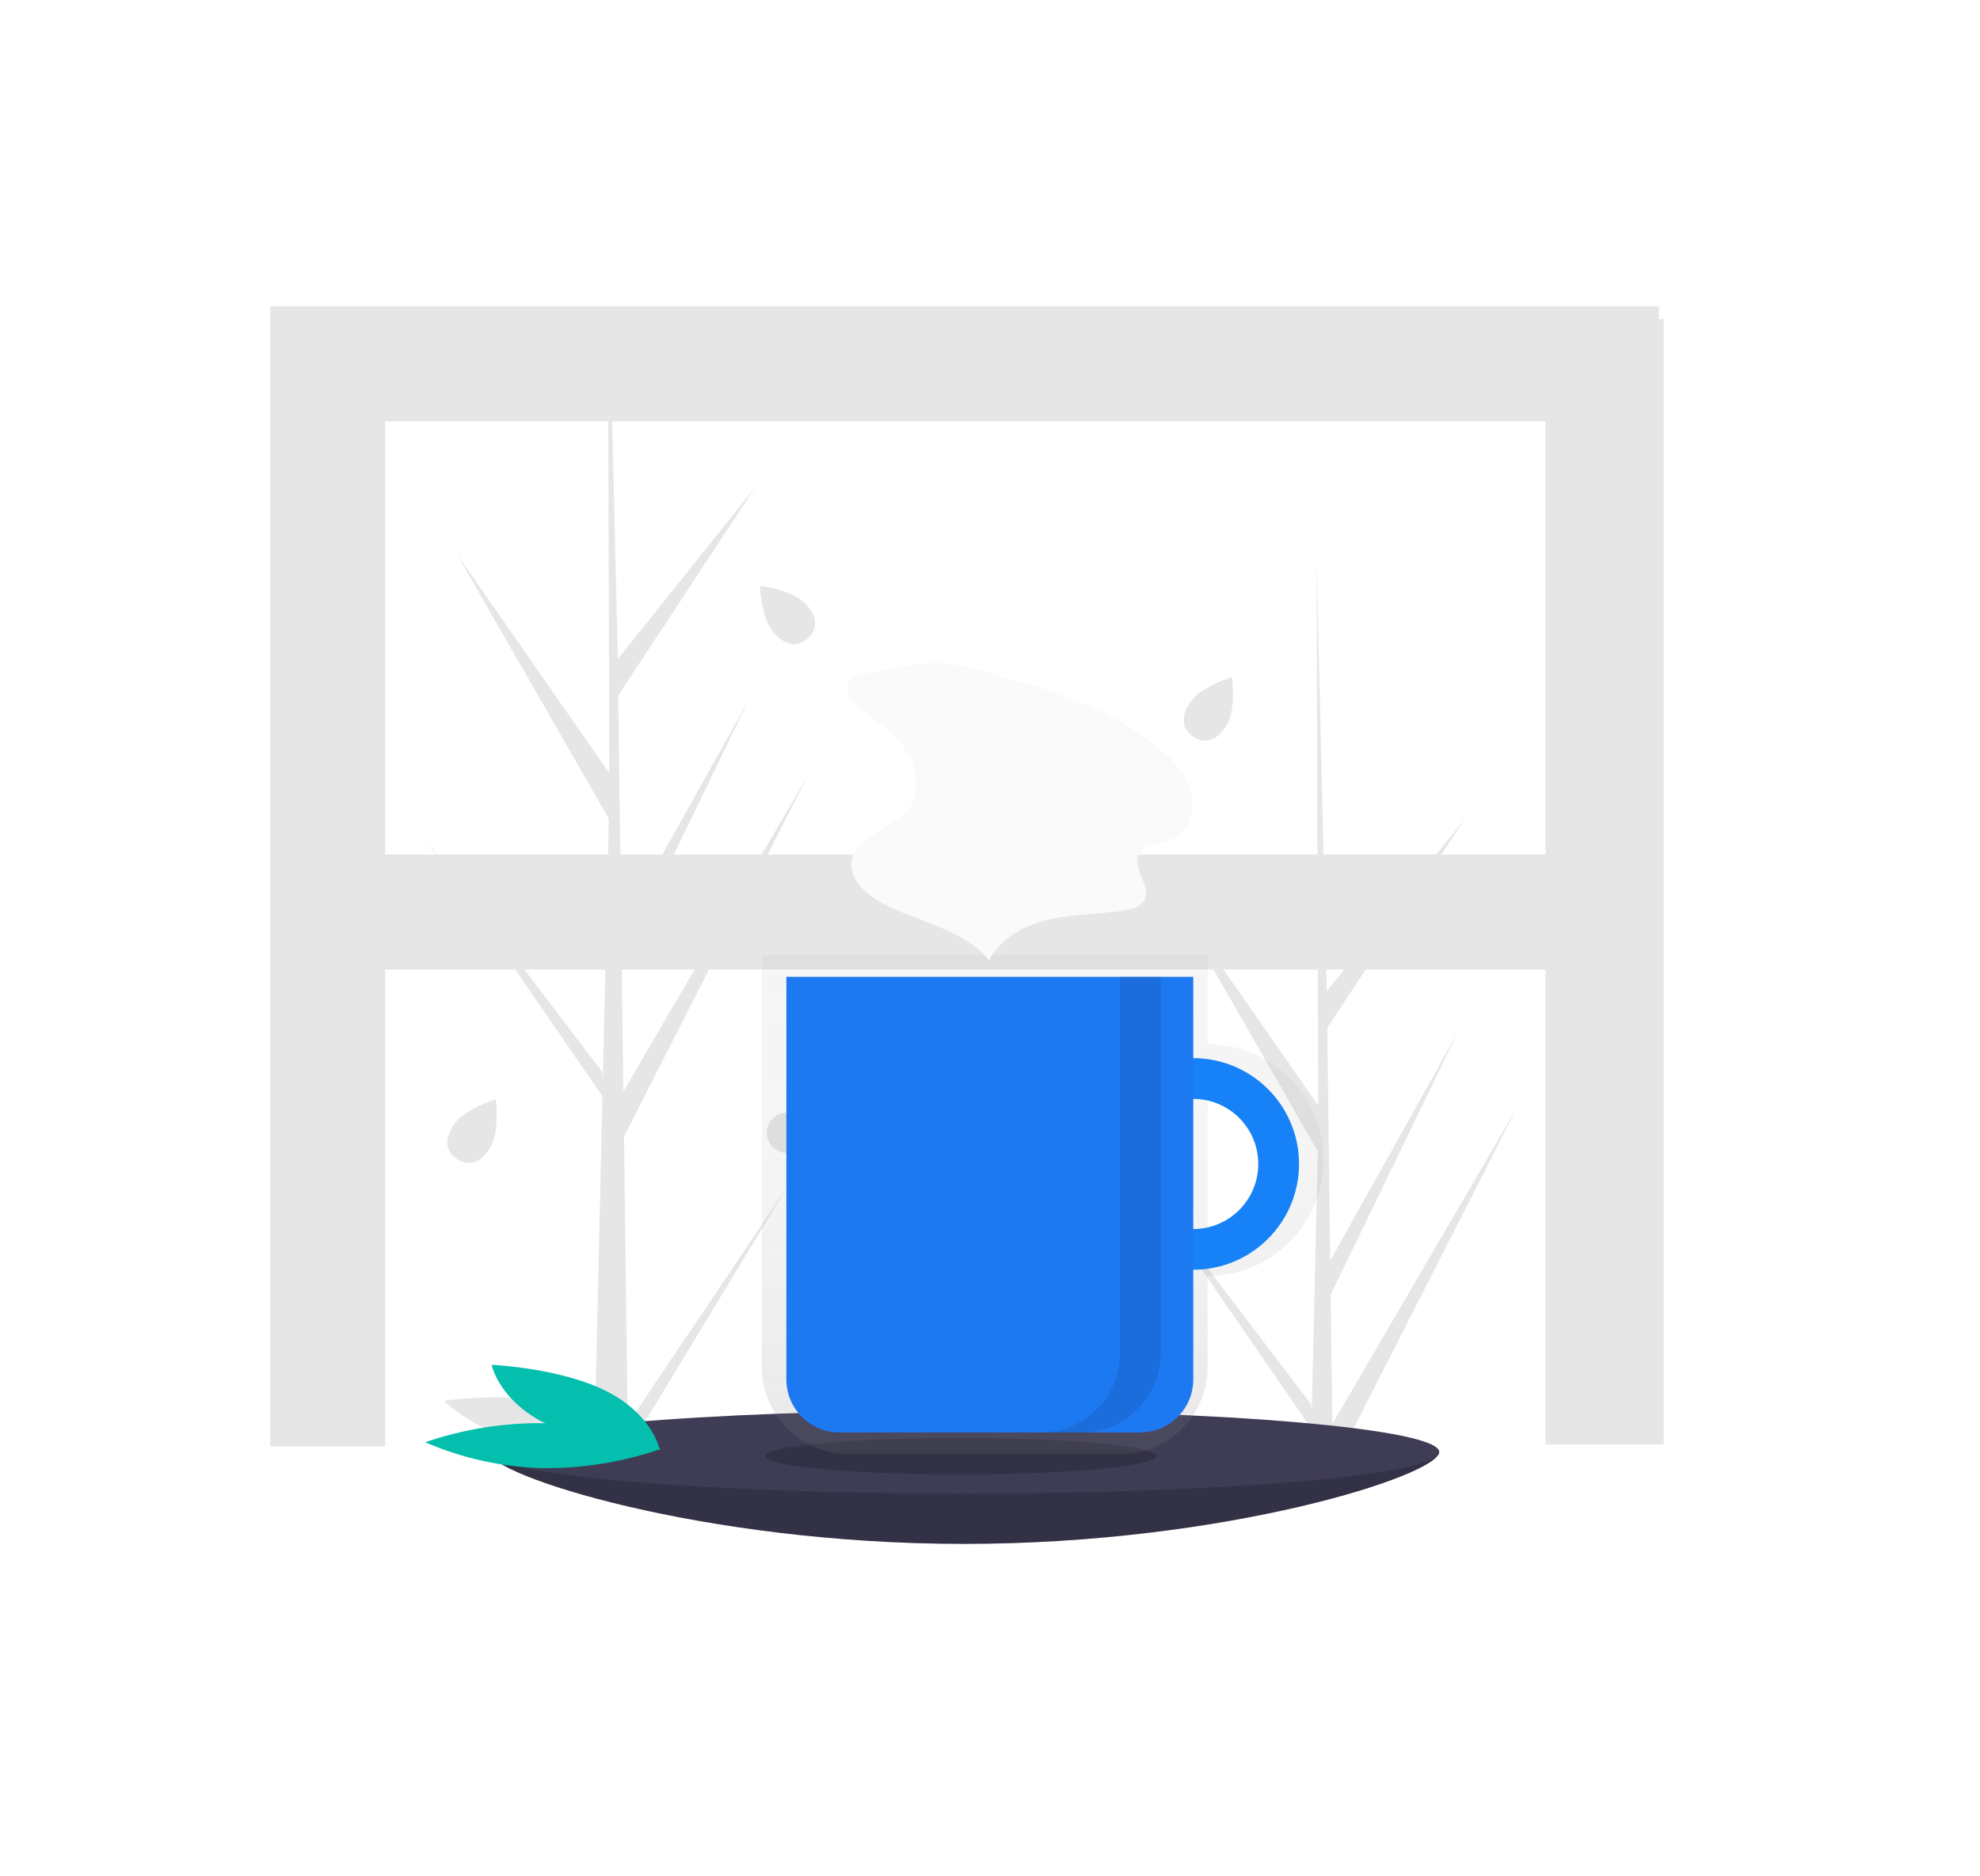
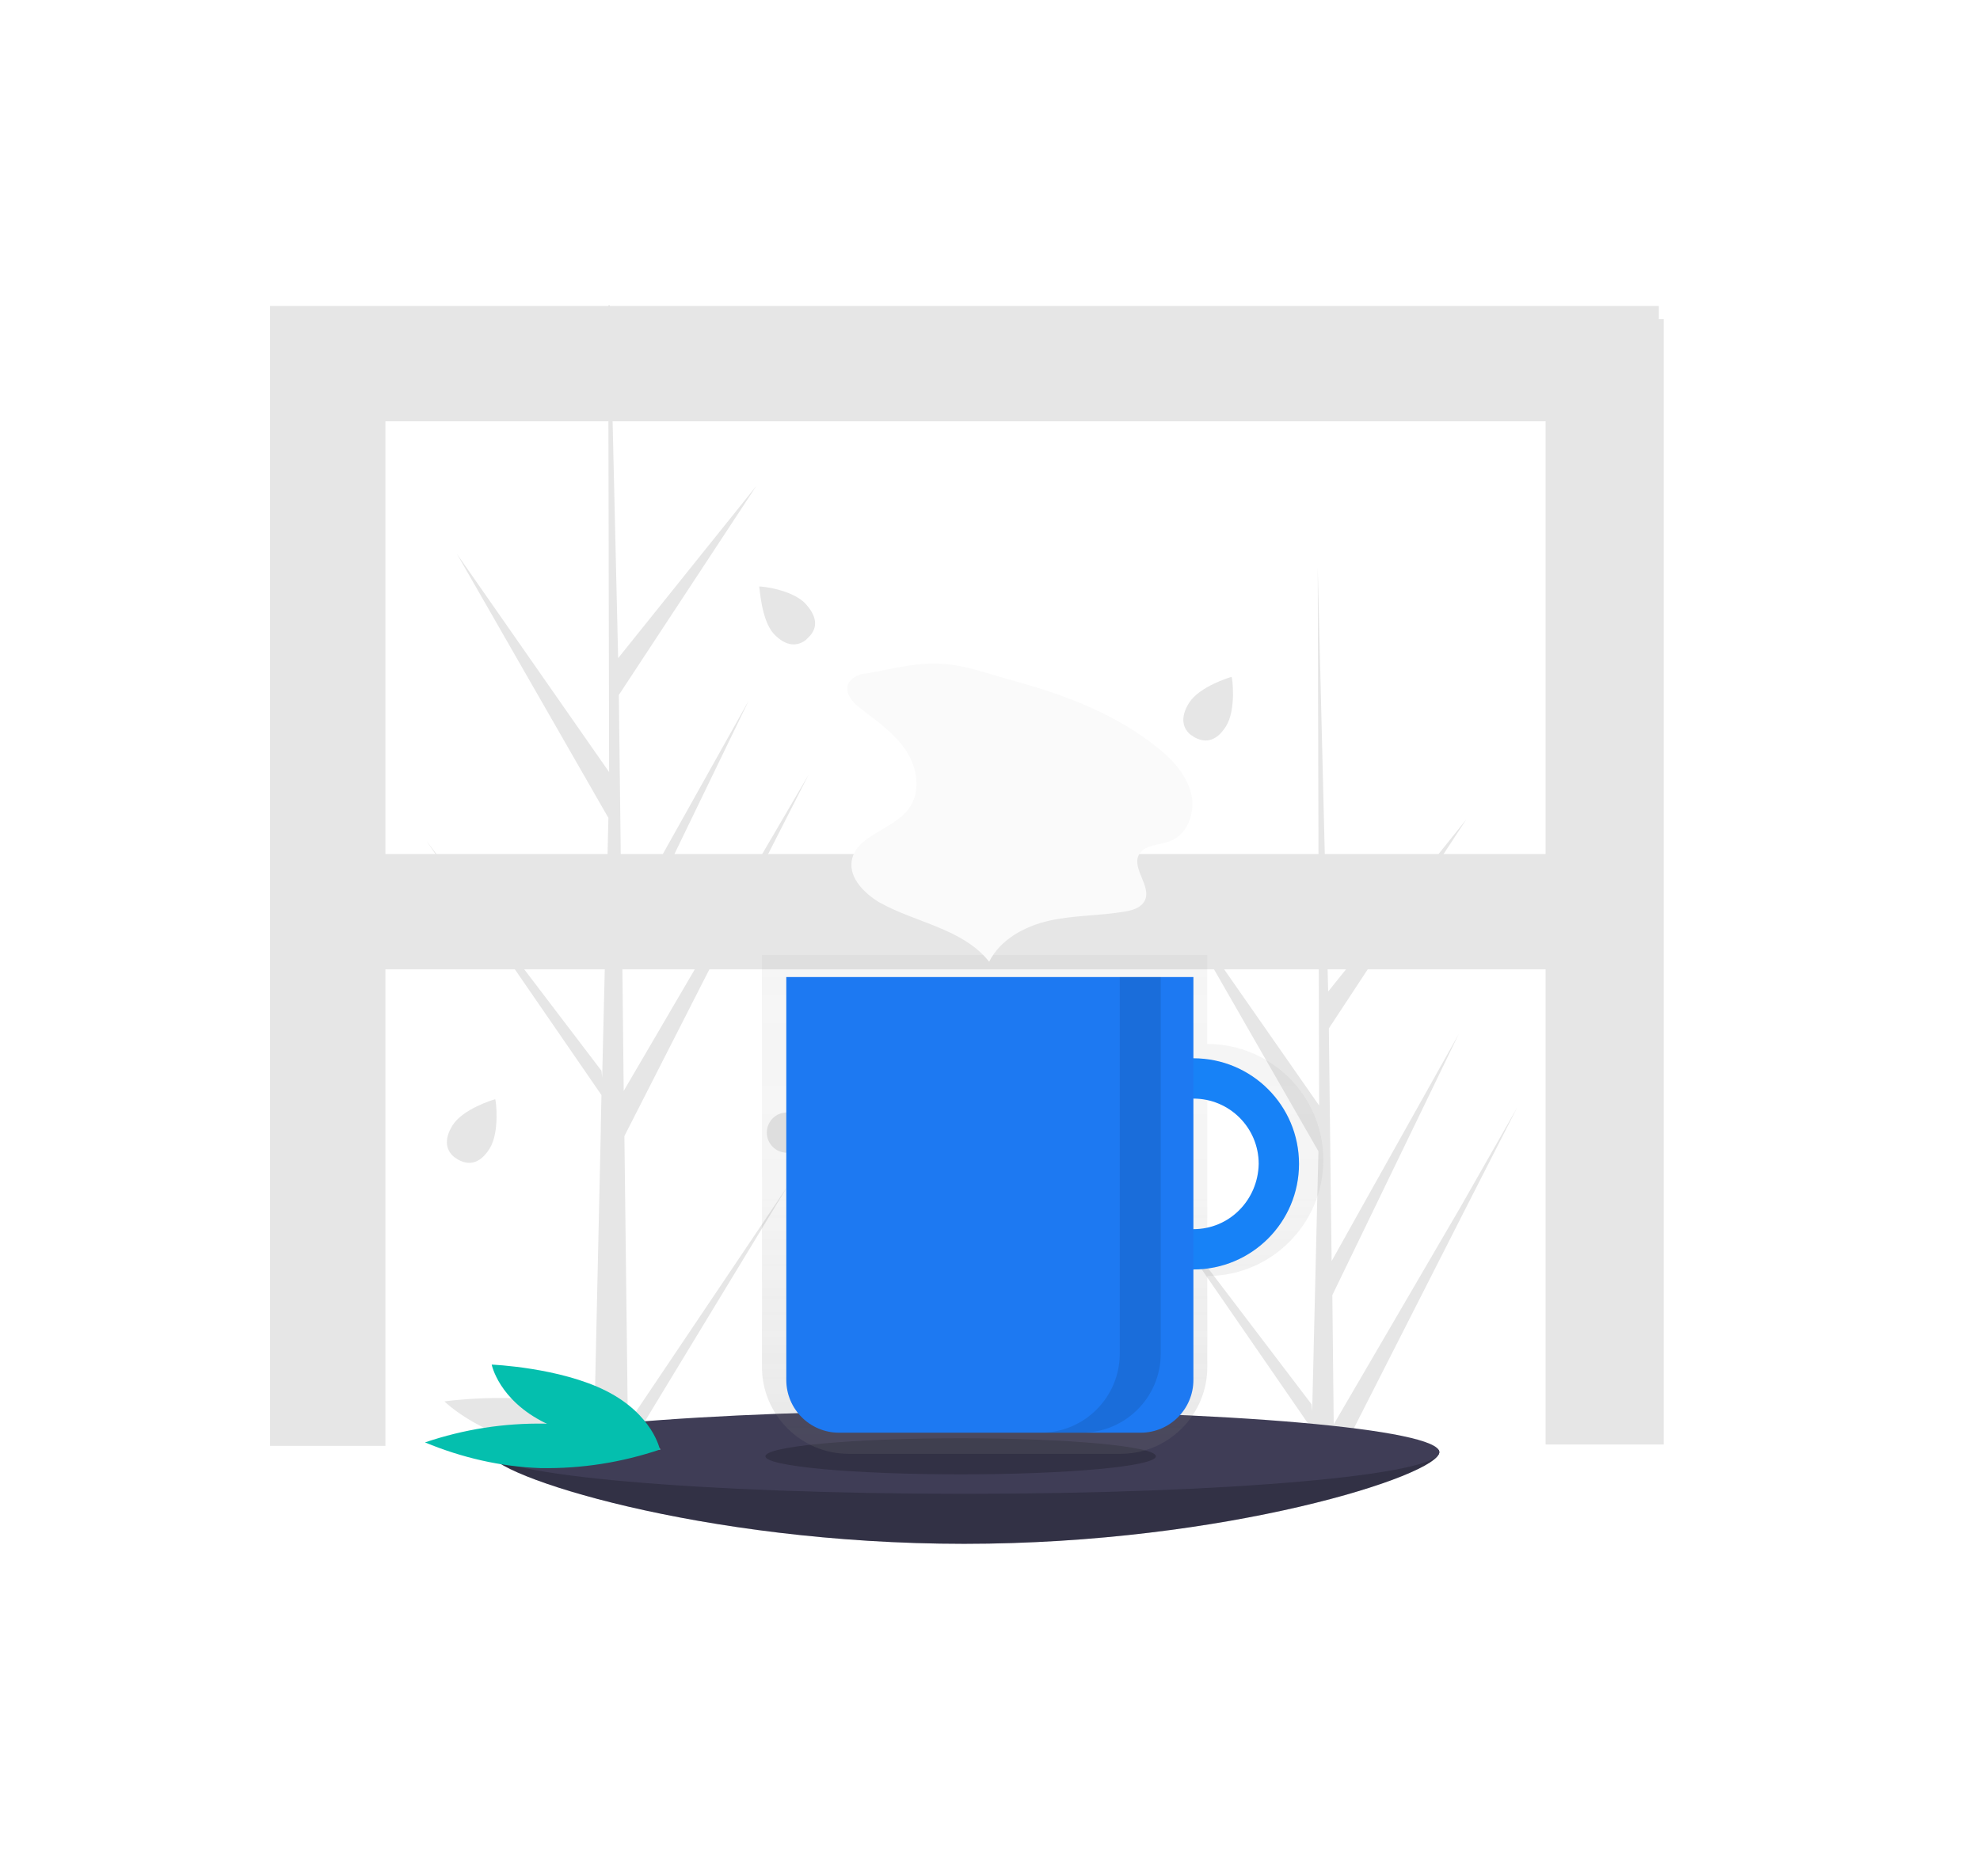
<svg xmlns="http://www.w3.org/2000/svg" version="1.1" id="Capa_1" x="0px" y="0px" viewBox="0 0 285 270" style="enable-background:new 0 0 285 270;" xml:space="preserve">
  <style type="text/css">
	.st0{fill:#E6E6E6;}
	.st1{fill:#3F3D56;}
	.st2{opacity:0.2;enable-background:new    ;}
	.st3{fill:#04BFAE;}
	.st4{opacity:0.7;}
	.st5{fill:url(#Trazado_75_1_);}
	.st6{fill:#197BFF;}
	.st7{opacity:0.1;fill:#04BFAE;enable-background:new    ;}
	.st8{fill:#1D79F2;}
	.st9{opacity:0.1;enable-background:new    ;}
	.st10{fill:#FAFAFA;}
</style>
  <g id="Grupo_63" transform="translate(-290.425 -1279.154)">
-     <path id="Trazado_90" class="st0" d="M403.8,1449.92l-22.98,37.93l0.05,3.85c-1.68,0.01-3.35-0.01-4.99-0.08l1.14-49.53l-0.03-0.38   l0.04-0.07l0.11-4.68l-25.22-36.61l25.19,33.11l0.09,0.99l0.86-37.42l-21.78-37.96l21.85,31.38l-0.15-50.61l-0.05-16.57h0.22   l0.39,16.57l0.81,34.18l19.85-24.82l-19.79,30.08l0.43,33.47l18.27-32.67l-18.2,37.59l0.24,18.61l26.57-45.51l-26.48,52l0.54,41.39   L403.8,1449.92z" />
-     <path id="Trazado_91" class="st0" d="M508.76,1438.64l-7.27,14.28l-18.22,35.77h-4.18l0.09-3.87l-21.97-31.9l-3.25-4.72l3.59,4.72   l21.6,28.39l0.09,0.99l0.68-29.38l0.18-8.04l-21.78-37.96l21.85,31.38l-0.23-77.53v-0.26l0.01,0.26l1.45,61.1l19.85-24.82   l-19.78,30.09l0.33,25.78l0.1,7.7l4.3-7.7l13.96-24.97l-12.09,24.97l-6.11,12.62l0.24,18.61l18.23-31.23L508.76,1438.64z" />
-     <path id="Trazado_92" class="st1" d="M497.58,1488.18c0,3.31-30.61,13.23-68.38,13.23s-68.38-9.93-68.38-13.23   s30.61,1.26,68.38,1.26S497.58,1484.87,497.58,1488.18z" />
-     <path id="Trazado_93" class="st2" d="M497.58,1488.18c0,3.31-30.61,13.23-68.38,13.23s-68.38-9.93-68.38-13.23   s30.61,1.26,68.38,1.26S497.58,1484.87,497.58,1488.18z" />
-     <ellipse id="Elipse_17" class="st1" cx="429.2" cy="1488.18" rx="68.38" ry="5.99" />
-     <ellipse id="Elipse_18" class="st2" cx="428.68" cy="1488.78" rx="28.14" ry="2.63" />
-     <ellipse id="Elipse_19" class="st0" cx="403.69" cy="1442.23" rx="2.89" ry="2.89" />
-     <ellipse id="Elipse_20" class="st0" cx="456.82" cy="1453.01" rx="2.89" ry="2.89" />
-     <ellipse id="Elipse_21" class="st0" cx="442.35" cy="1468.27" rx="2.1" ry="2.1" />
-     <path id="Trazado_98" class="st0" d="M367.35,1487.26c8.59,1.92,18.07,0.5,18.07,0.5s-4.45-4.52-13.04-6.44s-18.07-0.5-18.07-0.5   S358.76,1485.35,367.35,1487.26z" />
-     <path id="Trazado_99" class="st3" d="M368.2,1490.5c5.88,0.1,11.73-0.83,17.29-2.74c-5.24-2.27-10.87-3.53-16.58-3.72   c-5.88-0.1-11.73,0.83-17.29,2.74C356.86,1489.04,362.49,1490.31,368.2,1490.5z" />
-     <path id="Trazado_100" class="st3" d="M368.86,1484.04c6.68,3.37,16.52,3.79,16.52,3.79s-0.99-5.04-7.67-8.41   c-6.68-3.37-16.52-3.79-16.52-3.79S362.18,1480.67,368.86,1484.04z" />
-     <path id="Trazado_101" class="st0" d="M529.2,1339.83v-16.57H329.32v164.11h16.57v-68.64H529.2v-16.57H345.89v-62.33H529.2z" />
-     <rect id="Rectángulo_26" x="512.89" y="1325.1" class="st0" width="17" height="162" />
-     <path id="Trazado_103" class="st0" d="M360.91,1444.5c-1.53,2.37-3.23,2.45-4.67,1.52l-0.1-0.07c-0.07-0.04-0.13-0.09-0.19-0.14   c-1.23-0.95-1.67-2.47-0.26-4.67c1.47-2.28,5.74-3.6,6.06-3.7l0,0l0.02-0.01C361.78,1437.44,362.44,1442.13,360.91,1444.5z" />
-     <path id="Trazado_104" class="st0" d="M466.9,1383.7c-1.53,2.37-3.23,2.45-4.67,1.52l-0.1-0.07c-0.07-0.04-0.13-0.09-0.19-0.14   c-1.23-0.95-1.67-2.47-0.26-4.67c1.47-2.28,5.74-3.6,6.06-3.7l0,0l0.02-0.01C467.76,1376.64,468.43,1381.33,466.9,1383.7z" />
-     <path id="Trazado_105" class="st0" d="M406.42,1366.11c1.91,2.07,1.56,3.74,0.3,4.9l-0.09,0.08c-0.06,0.05-0.12,0.1-0.18,0.15   c-1.23,0.95-2.81,1-4.59-0.93c-1.84-2-2.05-6.46-2.06-6.79l0,0v-0.02C399.81,1363.5,404.51,1364.04,406.42,1366.11z" />
+     <path id="Trazado_90" class="st0" d="M403.8,1449.9l-23,37.9l0,3.8c-1.7,0-3.4,0-5-0.1l1.1-49.5l0-0.4l0-0.1l0.1-4.7l-25.2-36.6   l25.2,33.1l0.1,1l0.9-37.4l-21.8-38l21.9,31.4l-0.1-50.6l0-16.6h0.2l0.4,16.6l0.8,34.2l19.9-24.8l-19.8,30.1l0.4,33.5l18.3-32.7   l-18.2,37.6l0.2,18.6l26.6-45.5l-26.5,52l0.5,41.4L403.8,1449.9z" />
+     <path id="Trazado_91" class="st0" d="M508.8,1438.6l-7.3,14.3l-18.2,35.8h-4.2l0.1-3.9l-22-31.9l-3.2-4.7l3.6,4.7l21.6,28.4l0.1,1   l0.7-29.4l0.2-8l-21.8-38l21.9,31.4l-0.2-77.5v-0.3l0,0.3l1.5,61.1l19.9-24.8l-19.8,30.1l0.3,25.8l0.1,7.7l4.3-7.7l14-25l-12.1,25   l-6.1,12.6l0.2,18.6l18.2-31.2L508.8,1438.6z" />
+     <path id="Trazado_92" class="st1" d="M497.6,1488.2c0,3.3-30.6,13.2-68.4,13.2s-68.4-9.9-68.4-13.2s30.6,1.3,68.4,1.3   S497.6,1484.9,497.6,1488.2z" />
+     <path id="Trazado_93" class="st2" d="M497.6,1488.2c0,3.3-30.6,13.2-68.4,13.2s-68.4-9.9-68.4-13.2s30.6,1.3,68.4,1.3   S497.6,1484.9,497.6,1488.2z" />
+     <ellipse id="Elipse_17" class="st1" cx="429.2" cy="1488.2" rx="68.4" ry="6" />
+     <ellipse id="Elipse_18" class="st2" cx="428.7" cy="1488.8" rx="28.1" ry="2.6" />
+     <ellipse id="Elipse_19" class="st0" cx="403.7" cy="1442.2" rx="2.9" ry="2.9" />
+     <ellipse id="Elipse_20" class="st0" cx="456.8" cy="1453" rx="2.9" ry="2.9" />
+     <ellipse id="Elipse_21" class="st0" cx="442.4" cy="1468.3" rx="2.1" ry="2.1" />
+     <path id="Trazado_98" class="st0" d="M367.4,1487.3c8.6,1.9,18.1,0.5,18.1,0.5s-4.5-4.5-13-6.4s-18.1-0.5-18.1-0.5   S358.8,1485.3,367.4,1487.3z" />
+     <path id="Trazado_99" class="st3" d="M368.2,1490.5c5.9,0.1,11.7-0.8,17.3-2.7c-5.2-2.3-10.9-3.5-16.6-3.7   c-5.9-0.1-11.7,0.8-17.3,2.7C356.9,1489,362.5,1490.3,368.2,1490.5z" />
+     <path id="Trazado_100" class="st3" d="M368.9,1484c6.7,3.4,16.5,3.8,16.5,3.8s-1-5-7.7-8.4c-6.7-3.4-16.5-3.8-16.5-3.8   S362.2,1480.7,368.9,1484z" />
+     <path id="Trazado_101" class="st0" d="M529.2,1339.8v-16.6H329.3v164.1h16.6v-68.6h183.3v-16.6H345.9v-62.3L529.2,1339.8   L529.2,1339.8z" />
+     <rect id="Rectángulo_26" x="512.9" y="1325.1" class="st0" width="17" height="162" />
+     <path id="Trazado_103" class="st0" d="M360.9,1444.5c-1.5,2.4-3.2,2.4-4.7,1.5l-0.1-0.1c-0.1,0-0.1-0.1-0.2-0.1   c-1.2-0.9-1.7-2.5-0.3-4.7c1.5-2.3,5.7-3.6,6.1-3.7l0,0l0,0C361.8,1437.4,362.4,1442.1,360.9,1444.5z" />
+     <path id="Trazado_104" class="st0" d="M466.9,1383.7c-1.5,2.4-3.2,2.4-4.7,1.5l-0.1-0.1c-0.1,0-0.1-0.1-0.2-0.1   c-1.2-0.9-1.7-2.5-0.3-4.7c1.5-2.3,5.7-3.6,6.1-3.7l0,0l0,0C467.8,1376.6,468.4,1381.3,466.9,1383.7z" />
+     <path id="Trazado_105" class="st0" d="M406.4,1366.1c1.9,2.1,1.6,3.7,0.3,4.9l-0.1,0.1c-0.1,0.1-0.1,0.1-0.2,0.2   c-1.2,0.9-2.8,1-4.6-0.9c-1.8-2-2-6.5-2.1-6.8l0,0v0C399.8,1363.5,404.5,1364,406.4,1366.1z" />
    <g id="Grupo_55" transform="translate(361.203 1330.504)">
      <g id="Grupo_52" transform="translate(0 42.038)" class="st4">
-         <linearGradient id="Trazado_75_1_" gradientUnits="userSpaceOnUse" x1="-75.478" y1="989.388" x2="-75.478" y2="990.388" gradientTransform="matrix(80.8255 0 0 -71.84 6179.838 71193.516)">
+         <linearGradient id="Trazado_75_1_" gradientUnits="userSpaceOnUse" x1="-299.338" y1="-522.904" x2="-299.338" y2="-523.904" gradientTransform="matrix(80.8255 0 0 71.84 24273.459 37681.387)">
          <stop offset="0" style="stop-color:#808080;stop-opacity:0.251" />
          <stop offset="0.535" style="stop-color:#808080;stop-opacity:0.122" />
          <stop offset="1" style="stop-color:#808080;stop-opacity:0.102" />
        </linearGradient>
-         <path id="Trazado_75" class="st5" d="M103.04,56.93V44.1H38.89v59.33c0,6.91,5.6,12.51,12.51,12.51h39.13     c6.91,0,12.51-5.6,12.51-12.51V90.29c9.21,0,16.68-7.47,16.68-16.68S112.25,56.93,103.04,56.93L103.04,56.93L103.04,56.93z      M103.04,83.87V63.35c5.67,0,10.26,4.59,10.26,10.26S108.71,83.87,103.04,83.87z" />
+         <path id="Trazado_75" class="st5" d="M103,56.9V44.1H38.9v59.3c0,6.9,5.6,12.5,12.5,12.5h39.1c6.9,0,12.5-5.6,12.5-12.5V90.3     c9.2,0,16.7-7.5,16.7-16.7S112.2,56.9,103,56.9L103,56.9L103,56.9z M103,83.9V63.3c5.7,0,10.3,4.6,10.3,10.3S108.7,83.9,103,83.9     z" />
      </g>
-       <path id="Trazado_76" class="st6" d="M100.97,100.98c-8.41,0-15.23,6.82-15.23,15.23s6.82,15.23,15.23,15.23    c8.41,0,15.23-6.82,15.23-15.23l0,0C116.2,107.79,109.38,100.98,100.97,100.98z M100.97,125.58c-5.17,0-9.37-4.2-9.37-9.37    s4.2-9.37,9.37-9.37s9.37,4.2,9.37,9.37l0,0C110.34,121.38,106.15,125.58,100.97,125.58L100.97,125.58z" />
-       <path id="Trazado_77" class="st7" d="M100.97,100.98c-8.41,0-15.23,6.82-15.23,15.23s6.82,15.23,15.23,15.23    c8.41,0,15.23-6.82,15.23-15.23l0,0C116.2,107.79,109.38,100.98,100.97,100.98z M100.97,125.58c-5.17,0-9.37-4.2-9.37-9.37    s4.2-9.37,9.37-9.37s9.37,4.2,9.37,9.37l0,0C110.34,121.38,106.15,125.58,100.97,125.58L100.97,125.58z" />
-       <path id="Trazado_78" class="st8" d="M42.41,89.27h58.57v57.96c0,4.21-3.42,7.63-7.63,7.63l0,0H50.04c-4.21,0-7.63-3.42-7.63-7.63    l0,0L42.41,89.27z" />
-       <path id="Trazado_88" class="st9" d="M90.43,89.27v54.17c0,6.31-5.11,11.42-11.42,11.42h5.86c6.31,0,11.42-5.11,11.42-11.42V89.27    H90.43z" />
-       <path id="Trazado_89" class="st10" d="M53.97,45.6c-1.01,0.03-1.96,0.51-2.59,1.31c-0.77,1.39,0.62,2.96,1.89,3.92    c2.35,1.77,4.82,3.5,6.42,5.97s2.1,5.91,0.35,8.28c-2.28,3.09-7.71,3.75-8.24,7.55c-0.34,2.44,1.77,4.52,3.91,5.75    c5.28,3.02,12.08,3.83,15.9,8.56c1.58-3.25,5.12-5.13,8.64-5.93s7.19-0.74,10.76-1.29c1.15-0.18,2.45-0.53,2.97-1.58    c1-2.03-1.85-4.46-0.86-6.49c0.75-1.55,2.95-1.43,4.55-2.05c2.61-1.01,3.69-4.37,2.95-7.07s-2.84-4.81-5.04-6.54    c-5.93-4.66-13.07-7.41-20.29-9.38c-3.36-0.92-7.3-2.36-10.78-2.5C61.14,43.98,57.3,45.03,53.97,45.6z" />
+       <path id="Trazado_76" class="st6" d="M101,101c-8.4,0-15.2,6.8-15.2,15.2s6.8,15.2,15.2,15.2s15.2-6.8,15.2-15.2l0,0    C116.2,107.8,109.4,101,101,101z M101,125.6c-5.2,0-9.4-4.2-9.4-9.4s4.2-9.4,9.4-9.4s9.4,4.2,9.4,9.4l0,0    C110.3,121.4,106.2,125.6,101,125.6L101,125.6z" />
+       <path id="Trazado_77" class="st7" d="M101,101c-8.4,0-15.2,6.8-15.2,15.2s6.8,15.2,15.2,15.2s15.2-6.8,15.2-15.2l0,0    C116.2,107.8,109.4,101,101,101z M101,125.6c-5.2,0-9.4-4.2-9.4-9.4s4.2-9.4,9.4-9.4s9.4,4.2,9.4,9.4l0,0    C110.3,121.4,106.2,125.6,101,125.6L101,125.6z" />
+       <path id="Trazado_78" class="st8" d="M42.4,89.3H101v58c0,4.2-3.4,7.6-7.6,7.6l0,0H50c-4.2,0-7.6-3.4-7.6-7.6l0,0V89.3z" />
+       <path id="Trazado_88" class="st9" d="M90.4,89.3v54.2c0,6.3-5.1,11.4-11.4,11.4h5.9c6.3,0,11.4-5.1,11.4-11.4V89.3H90.4z" />
+       <path id="Trazado_89" class="st10" d="M54,45.6c-1,0-2,0.5-2.6,1.3c-0.8,1.4,0.6,3,1.9,3.9c2.3,1.8,4.8,3.5,6.4,6s2.1,5.9,0.3,8.3    c-2.3,3.1-7.7,3.8-8.2,7.6c-0.3,2.4,1.8,4.5,3.9,5.8c5.3,3,12.1,3.8,15.9,8.6c1.6-3.2,5.1-5.1,8.6-5.9s7.2-0.7,10.8-1.3    c1.2-0.2,2.4-0.5,3-1.6c1-2-1.8-4.5-0.9-6.5c0.8-1.6,2.9-1.4,4.6-2.1c2.6-1,3.7-4.4,2.9-7.1s-2.8-4.8-5-6.5    c-5.9-4.7-13.1-7.4-20.3-9.4c-3.4-0.9-7.3-2.4-10.8-2.5C61.1,44,57.3,45,54,45.6z" />
    </g>
  </g>
</svg>
